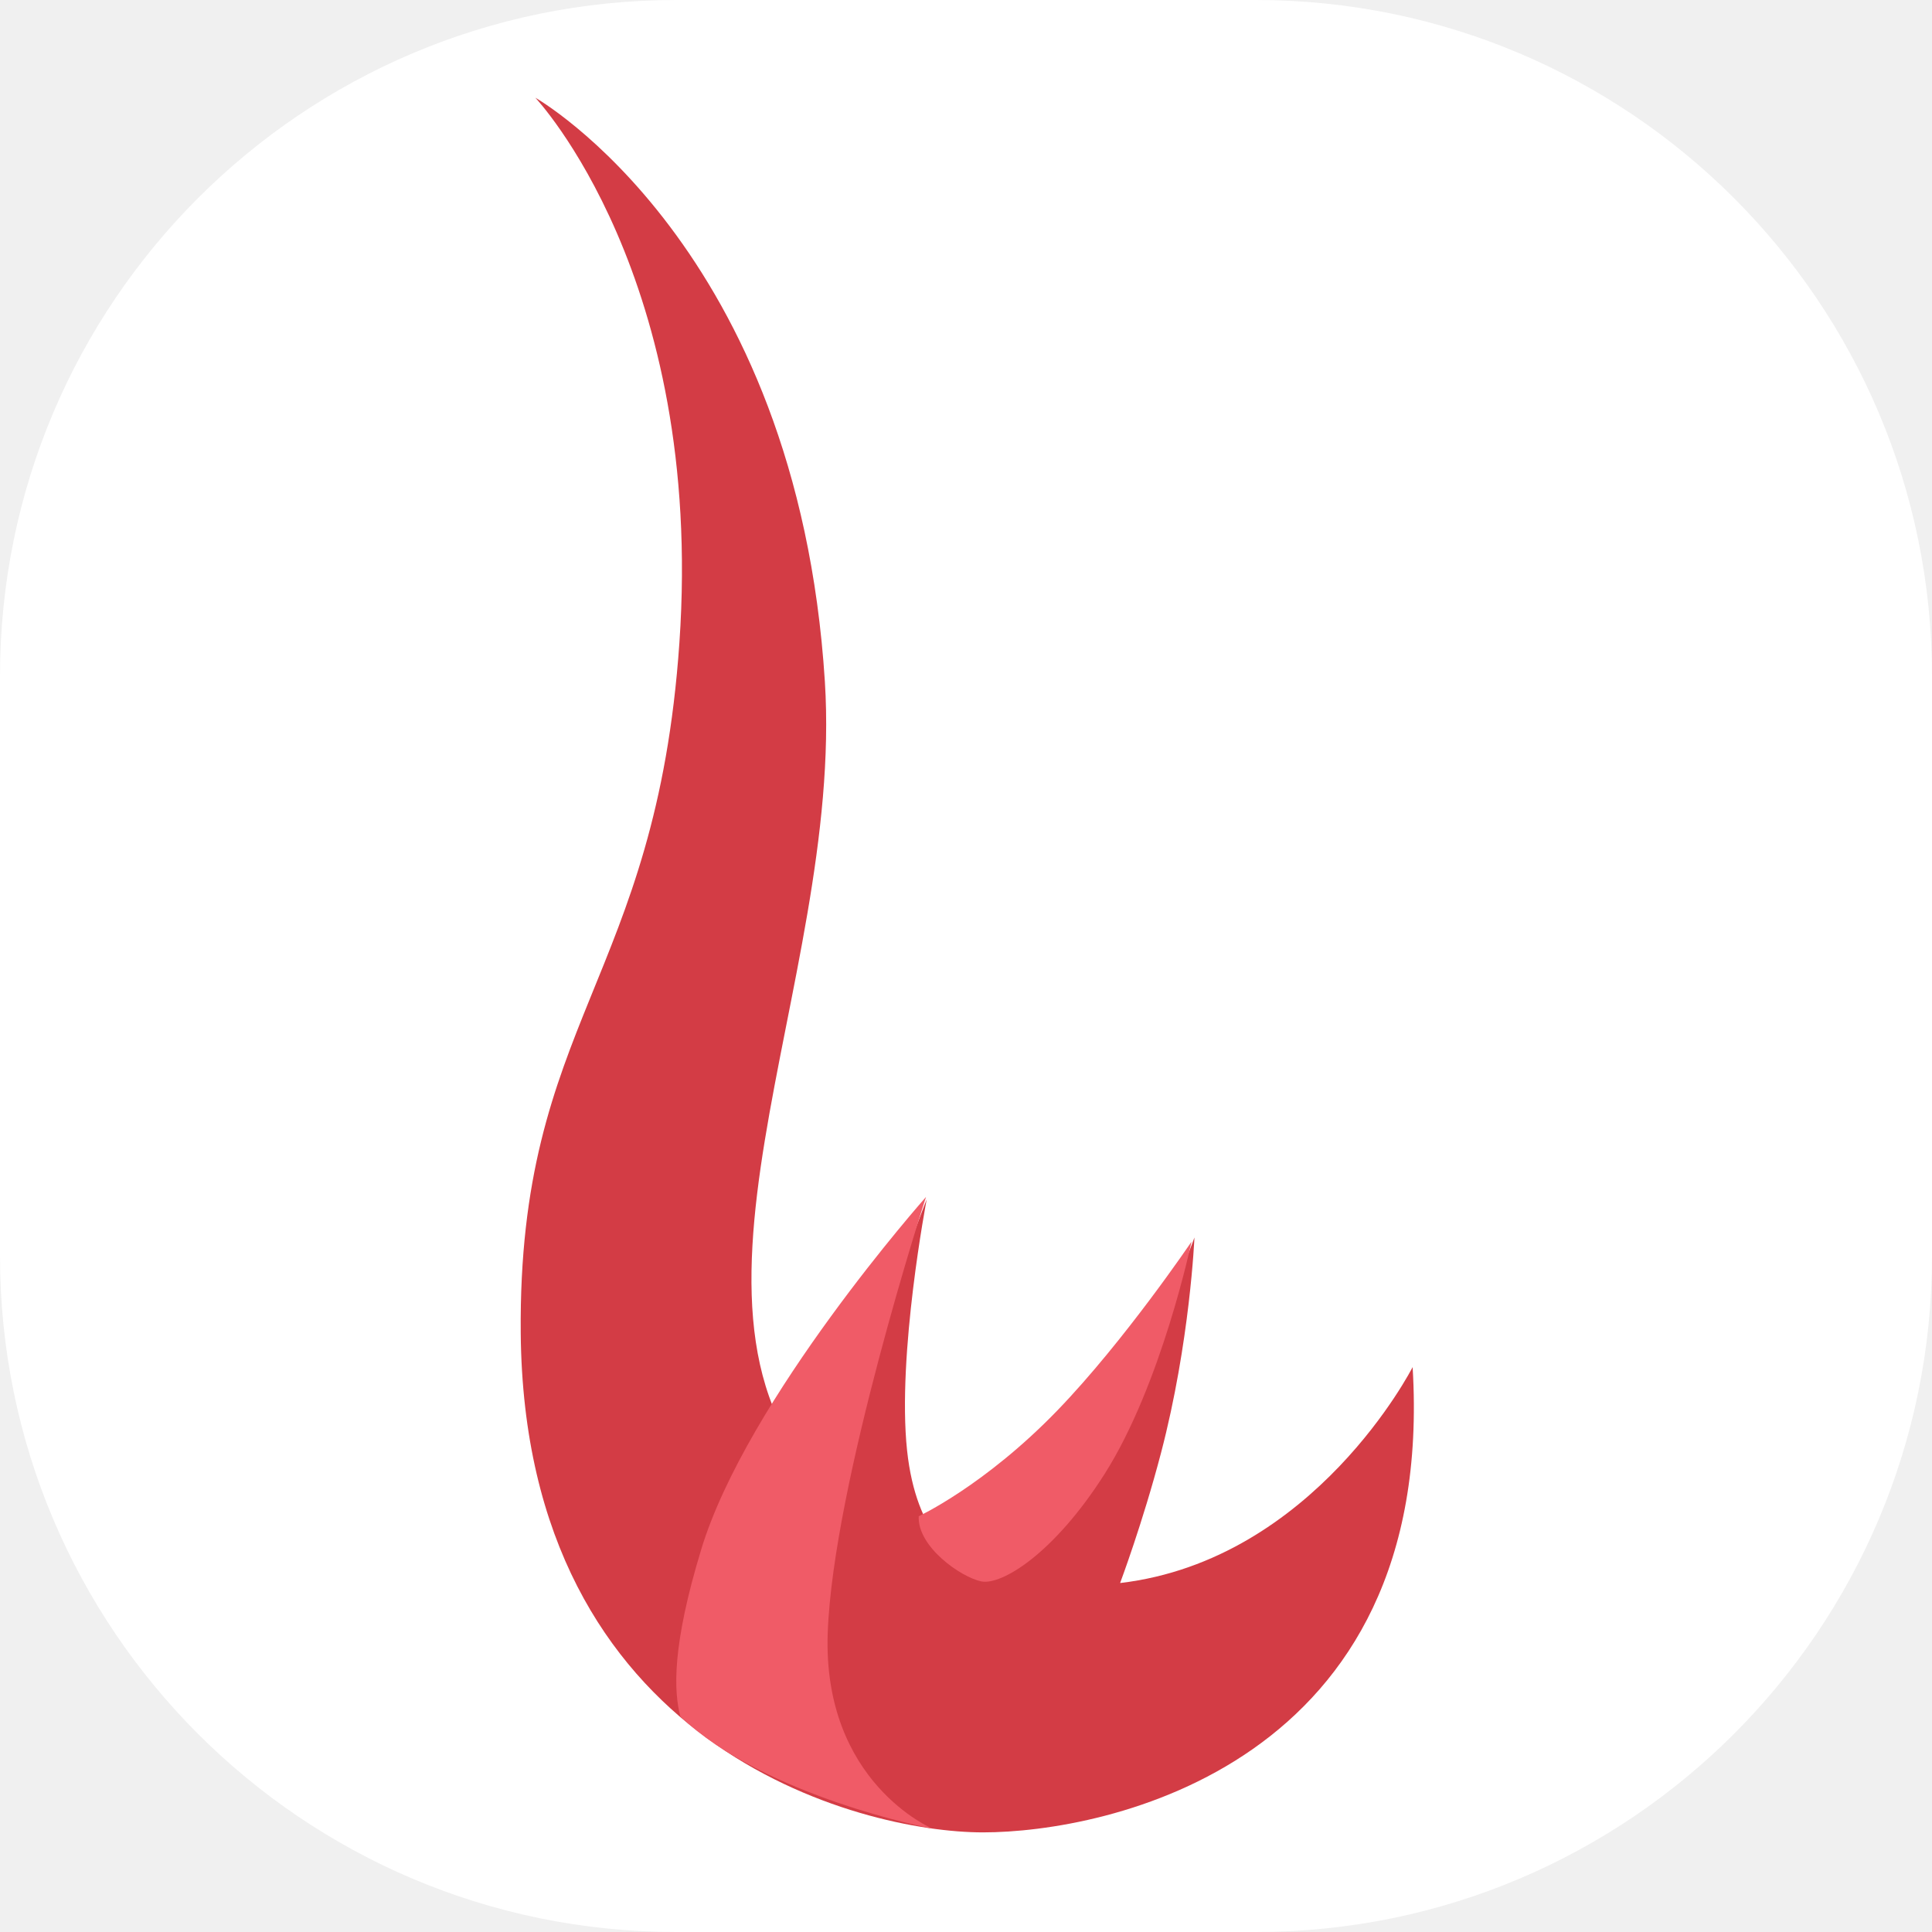
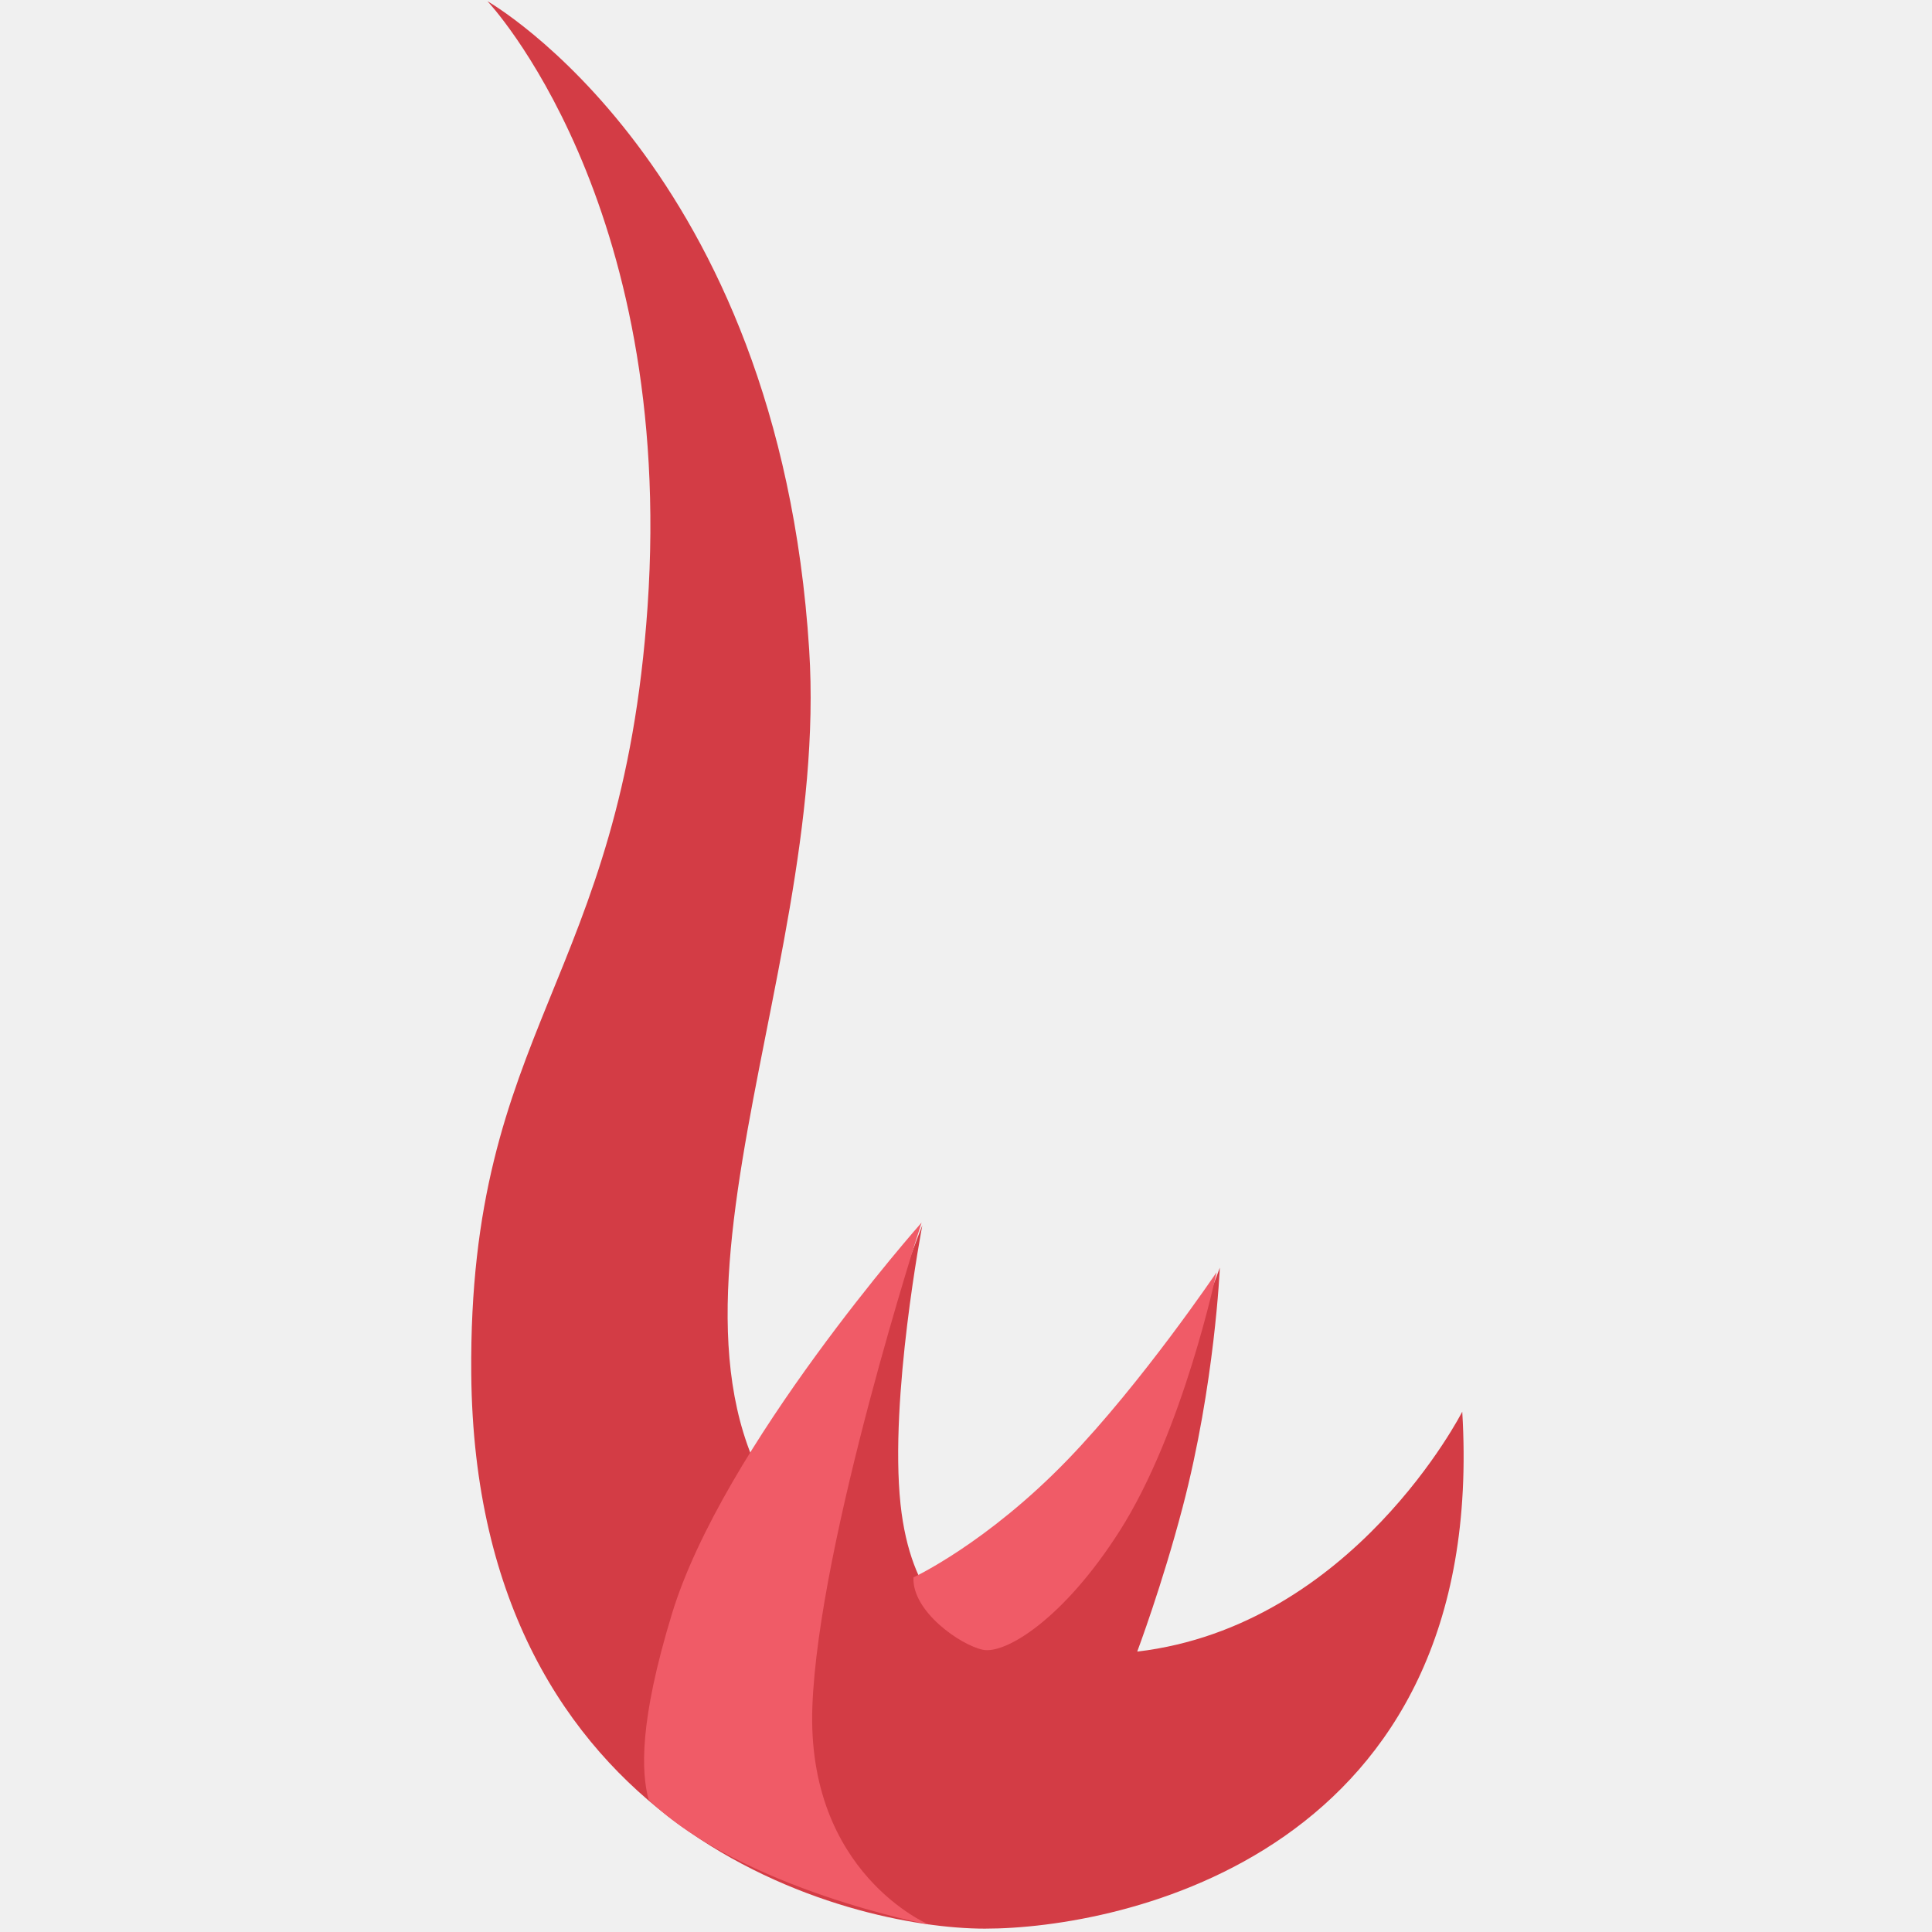
- <svg xmlns="http://www.w3.org/2000/svg" version="1.1" width="1000" height="1000">
-   <g clip-path="url(#SvgjsClipPath1049)">
-     <rect width="1000" height="1000" fill="#ffffff" />
-     <g transform="matrix(2.694611,0,0,2.694611,50,50)">
-       <svg version="1.2" viewBox="0 0 334 334" width="334" height="334">
-         <style>
+ <svg xmlns="http://www.w3.org/2000/svg" version="1.2" viewBox="0 0 334 334" width="334" height="334">
+   <style>
		.s0 { fill: #d33c45 }
		.s1 { fill: #f05b67 }
	</style>
-         <g id="圖層 1">
-           <g id="&lt;Group&gt;">
-             <g id="&lt;Group&gt;">
-               <path id="&lt;Path&gt;" class="s0" d="m210.88 219.15c0 0-11.55 32.21-25.11 49.38-7.2 9.12-11.76 13.18-14.47 14.98q-1.31-0.35-2.65-0.75c-3.27-1.3-11.2-6.14-12.97-22.72-1.95-18.42 3.77-48.21 3.77-48.21 0 0-10.93 27.19-16.84 57.48-38.12-32.7 1-98.39-2.72-156.97-5.31-83.63-55.62-112.13-55.62-112.13 0 0 32.51 34.33 27.68 104.67-4.48 65-31 72.69-30.48 132.65 0.71 79.7 65.21 95.89 88.79 95.89 23.6 0 87.15-12.93 82.53-89.37 0 0-18.83 37.03-56.15 41.47l-0.02-0.05c0 0 4.3-11.44 7.83-24.9 5.59-21.31 6.43-41.42 6.43-41.42z" />
-               <path id="&lt;Compound Path&gt;" class="s1" d="m210.32 219.95c0 0-12.86 19.04-25.71 32.36-13.99 14.49-26.69 20.38-26.69 20.38-0.29 5.85 8.1 11.71 12.01 12.52 3.92 0.79 13.94-5.33 23.62-20.52 11.03-17.3 16.77-44.74 16.77-44.74zm-51-8.59c0 0-34.39 38.75-43.18 67.71-5.65 18.58-5.28 27.25-4.01 32.07 16.23 15.51 48.42 21.56 48.42 21.56 0 0-21.15-8.88-20.11-37.64 1.05-28.76 18.88-83.7 18.88-83.7z" />
-             </g>
-           </g>
-         </g>
-       </svg>
+   <g id="圖層 1">
+     <g id="&lt;Group&gt;">
+       <g id="&lt;Group&gt;">
+         <path id="&lt;Path&gt;" class="s0" d="m210.88 219.15c0 0-11.55 32.21-25.11 49.38-7.2 9.12-11.76 13.18-14.47 14.98q-1.31-0.35-2.65-0.75c-3.27-1.3-11.2-6.14-12.97-22.72-1.95-18.42 3.77-48.21 3.77-48.21 0 0-10.93 27.19-16.84 57.48-38.12-32.7 1-98.39-2.72-156.97-5.31-83.63-55.62-112.13-55.62-112.13 0 0 32.51 34.33 27.68 104.67-4.48 65-31 72.69-30.48 132.65 0.71 79.7 65.21 95.89 88.79 95.89 23.6 0 87.15-12.93 82.53-89.37 0 0-18.83 37.03-56.15 41.47l-0.02-0.05c0 0 4.3-11.44 7.83-24.9 5.59-21.31 6.43-41.42 6.43-41.42z" />
+         <path id="&lt;Compound Path&gt;" class="s1" d="m210.32 219.95c0 0-12.86 19.04-25.71 32.36-13.99 14.49-26.69 20.38-26.69 20.38-0.29 5.85 8.1 11.71 12.01 12.52 3.92 0.79 13.94-5.33 23.62-20.52 11.03-17.3 16.77-44.74 16.77-44.74zm-51-8.59c0 0-34.39 38.75-43.18 67.71-5.65 18.58-5.28 27.25-4.01 32.07 16.23 15.51 48.42 21.56 48.42 21.56 0 0-21.15-8.88-20.11-37.64 1.05-28.76 18.88-83.7 18.88-83.7z" />
+       </g>
    </g>
  </g>
-   <defs>
-     <clipPath id="SvgjsClipPath1049">
-       <rect width="1000" height="1000" x="0" y="0" rx="350" ry="350" />
-     </clipPath>
-   </defs>
</svg>
